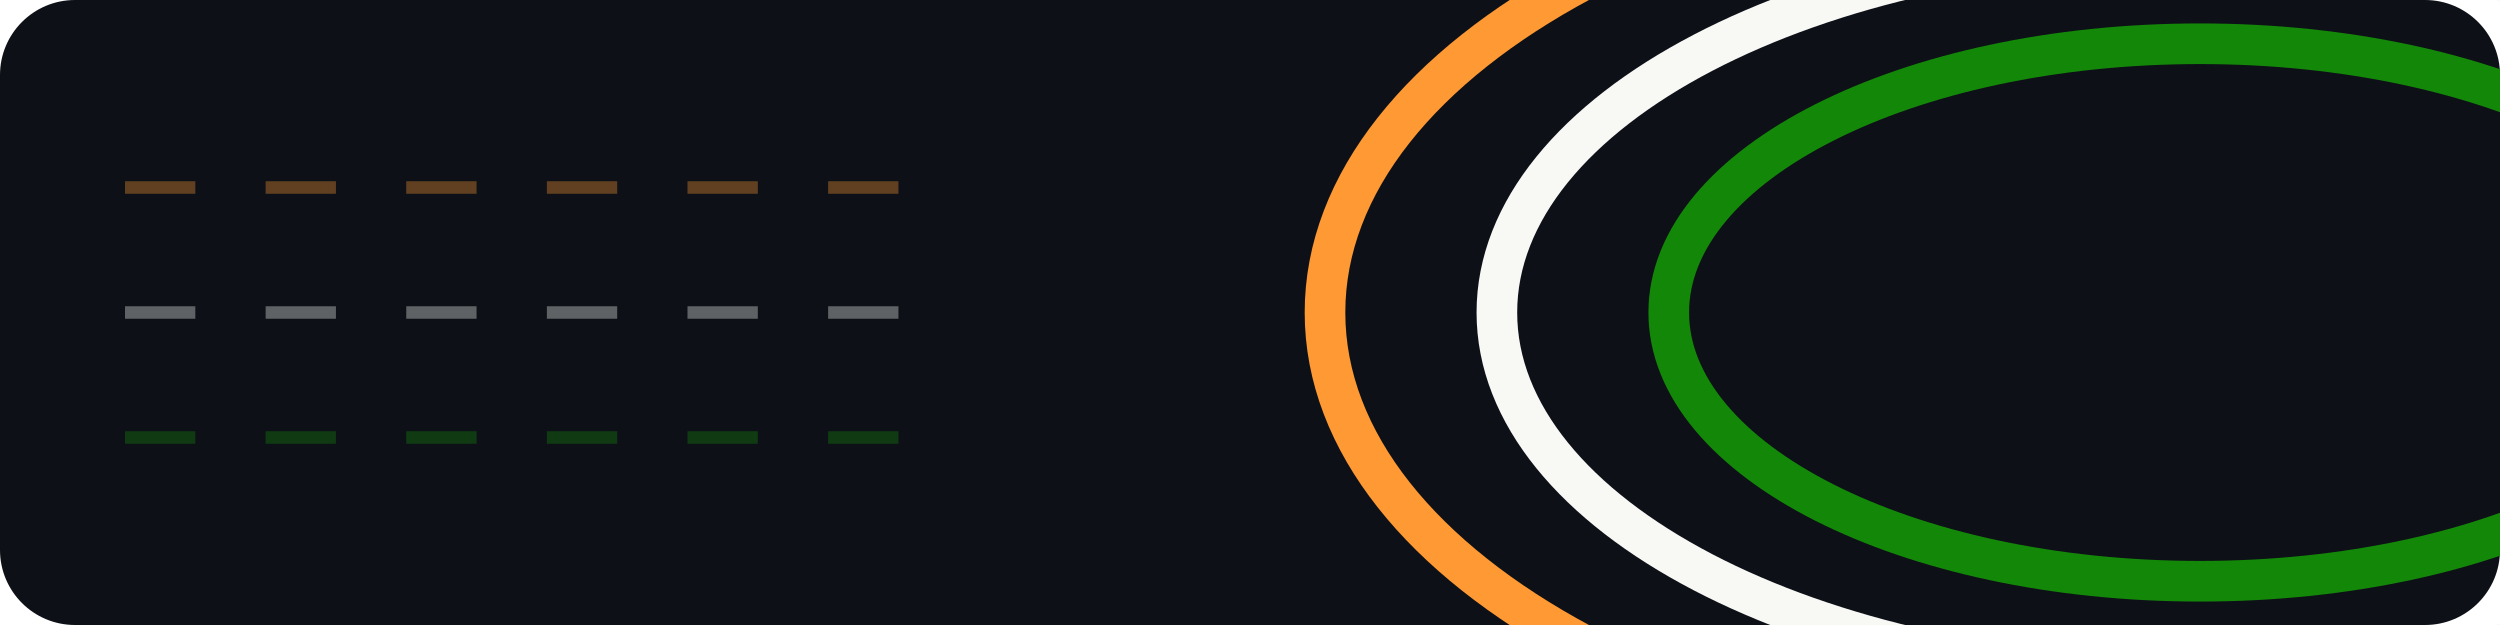
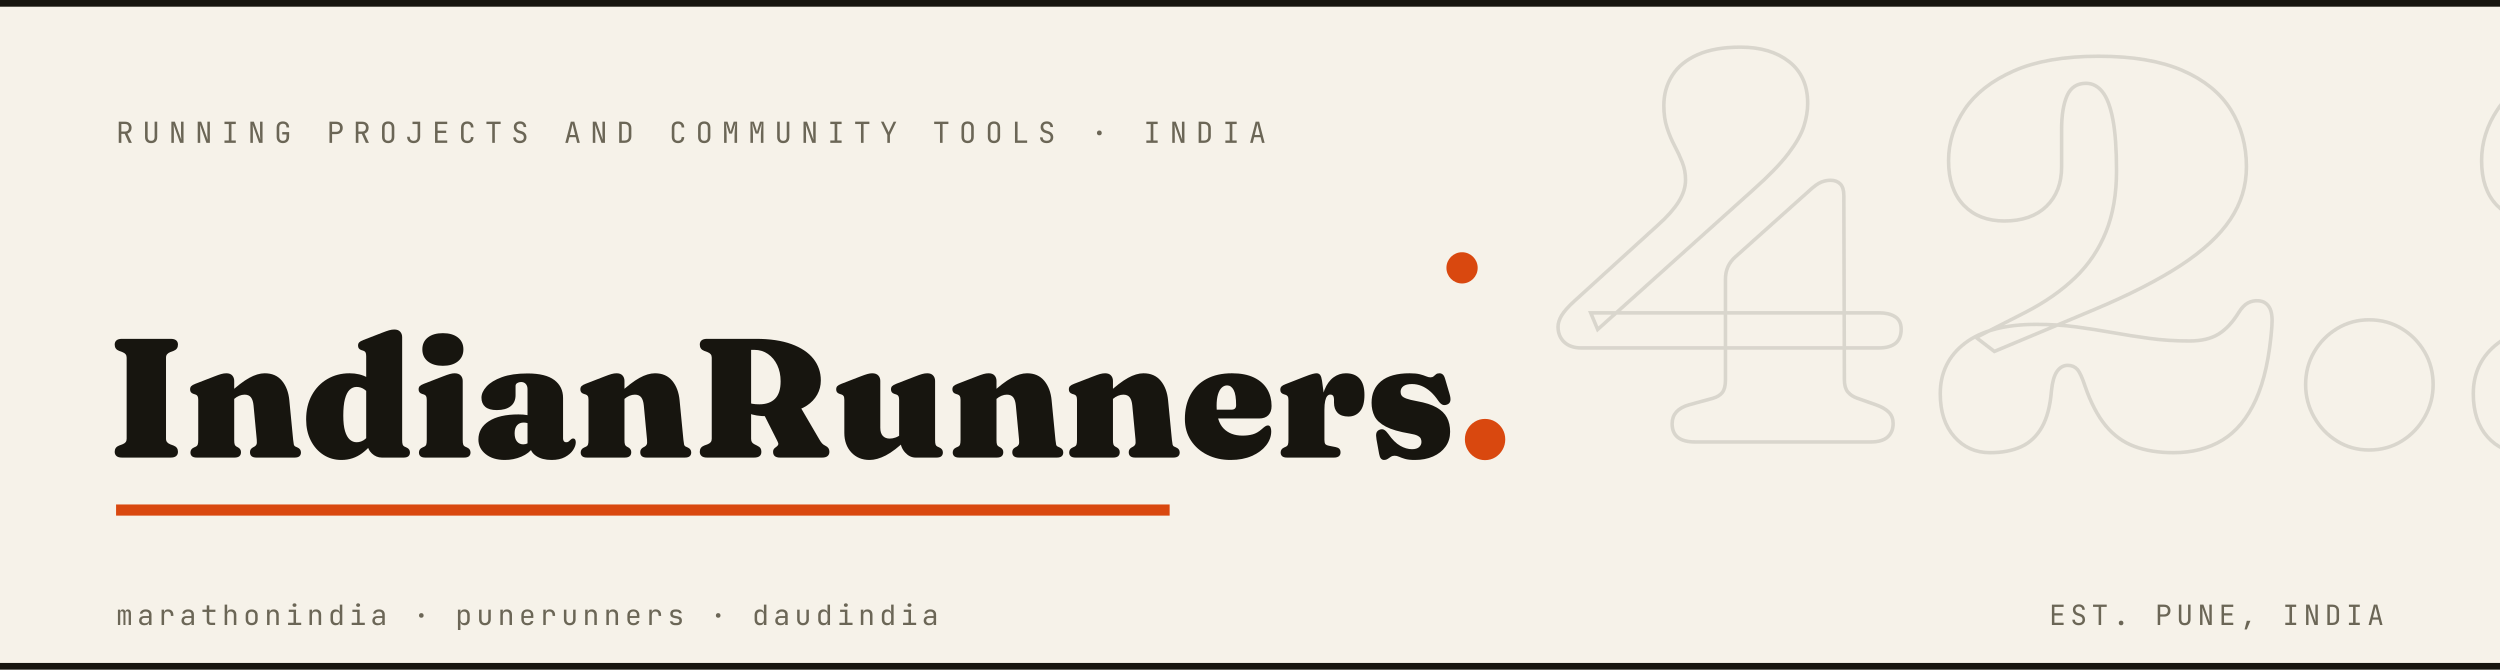
- <svg xmlns="http://www.w3.org/2000/svg" viewBox="0 0 1600 400" width="1600" height="400">
-   <rect width="1600" height="400" rx="48" fill="#0d1117" />
-   <g fill="none" stroke-width="26">
-     <ellipse cx="1408" cy="200" rx="560" ry="300" stroke="#ff9933" />
-     <ellipse cx="1408" cy="200" rx="450" ry="235" stroke="#f8f8f5" />
-     <ellipse cx="1408" cy="200" rx="340" ry="172" stroke="#138808" />
+ <svg xmlns="http://www.w3.org/2000/svg" viewBox="0 0 1120 300" role="img">
+   <rect width="1120" height="300" fill="#F6F2E9" />
+   <line x1="0" y1="1.5" x2="1120" y2="1.5" stroke="#17150F" stroke-width="3" />
+   <line x1="0" y1="298.5" x2="1120" y2="298.5" stroke="#17150F" stroke-width="3" />
+   <g opacity="0.13">
+     <g transform="translate(694.4,198.0) scale(0.12,-0.12)" fill="none" stroke="#17150F" stroke-width="13.3">
+       <path d="M655 606Q655 634 664.5 654.5Q674 675 692 691L968 938Q995 963 1012.5 970Q1030 977 1047 977Q1070 977 1083.5 963.5Q1097 950 1097 920L1099 233Q1099 202 1112 186.5Q1125 171 1148 163L1216 139Q1248 128 1264.5 111.5Q1281 95 1281 69Q1281 37 1260.5 18.5Q1240 0 1196 0H542Q456 0 456 68Q456 121 520 139L608 163Q632 170 643.5 185Q655 200 655 231ZM401 808Q454 855 480 896.5Q506 938 506 978Q506 1013 494 1043.5Q482 1074 465.5 1105Q449 1136 437 1172.5Q425 1209 425 1256Q425 1319 456.5 1368.5Q488 1418 551.5 1446Q615 1474 711 1474Q824 1474 893 1419.5Q962 1365 962 1264Q962 1224 948 1179.5Q934 1135 890 1077Q846 1019 756 939L178 420L152 482H1229Q1266 482 1288.5 467.5Q1311 453 1311 421Q1311 351 1227 351H117Q76 351 53 373Q30 395 30 430Q30 450 43.5 472.5Q57 495 91 526Z" transform="translate(0,0)" />
+       <path d="M262 338 194 390 378 484Q487 540 563 613Q639 686 678.5 784Q718 882 718 1012Q718 1132 704.5 1203.5Q691 1275 665.5 1307Q640 1339 604 1339Q554 1339 533.5 1293Q513 1247 513 1166V1027Q513 935 456.5 880Q400 825 299 825Q204 825 147.5 884Q91 943 91 1050Q91 1152 150.5 1241Q210 1330 334 1385Q458 1440 651 1440Q842 1440 964 1387Q1086 1334 1144.5 1240.5Q1203 1147 1203 1027Q1203 921 1143 831Q1083 741 956.5 658.5Q830 576 632 493ZM60 180Q60 298 152 368.5Q244 439 419 439Q498 439 568 429.5Q638 420 705 408Q772 396 842 386.5Q912 377 990 377Q1057 377 1098.5 402.5Q1140 428 1174 483Q1190 509 1208.5 519Q1227 529 1249 527Q1275 525 1288.5 502.5Q1302 480 1298 431Q1285 261 1238 157.5Q1191 54 1113.5 7Q1036 -40 931 -40Q847 -40 784.5 -16.5Q722 7 677.5 61Q633 115 601 207Q585 256 571.5 271Q558 286 536 286Q512 286 496 263.5Q480 241 475 190Q468 105 439 54.5Q410 4 361.5 -18Q313 -40 246 -40Q165 -40 112.5 19.5Q60 79 60 180Z" transform="translate(1397,0)" />
+       <path d="M327 -30Q261 -30 207 3.5Q153 37 121.5 93Q90 149 90 214Q90 281 121.5 335.5Q153 390 207 423Q261 456 327 456Q395 456 449 423Q503 390 534.5 335.5Q566 281 566 214Q566 149 534.5 93Q503 37 449 3.5Q395 -30 327 -30Z" transform="translate(2731,0)" />
+       <path d="M262 338 194 390 378 484Q487 540 563 613Q639 686 678.5 784Q718 882 718 1012Q718 1132 704.5 1203.5Q691 1275 665.5 1307Q640 1339 604 1339Q554 1339 533.5 1293Q513 1247 513 1166V1027Q513 935 456.5 880Q400 825 299 825Q204 825 147.5 884Q91 943 91 1050Q91 1152 150.5 1241Q210 1330 334 1385Q458 1440 651 1440Q842 1440 964 1387Q1086 1334 1144.5 1240.5Q1203 1147 1203 1027Q1203 921 1143 831Q1083 741 956.5 658.5Q830 576 632 493ZM60 180Q60 298 152 368.5Q244 439 419 439Q498 439 568 429.5Q638 420 705 408Q772 396 842 386.5Q912 377 990 377Q1057 377 1098.5 402.5Q1140 428 1174 483Q1190 509 1208.5 519Q1227 529 1249 527Q1275 525 1288.5 502.5Q1302 480 1298 431Q1285 261 1238 157.5Q1191 54 1113.5 7Q1036 -40 931 -40Q847 -40 784.5 -16.5Q722 7 677.5 61Q633 115 601 207Q585 256 571.5 271Q558 286 536 286Q512 286 496 263.5Q480 241 475 190Q468 105 439 54.5Q410 4 361.5 -18Q313 -40 246 -40Q165 -40 112.5 19.5Q60 79 60 180Z" transform="translate(3387,0)" />
+     </g>
  </g>
-   <line x1="80" y1="120" x2="125" y2="120" stroke="#ff9933" stroke-width="8" opacity="0.35" />
-   <line x1="170" y1="120" x2="215" y2="120" stroke="#ff9933" stroke-width="8" opacity="0.35" />
-   <line x1="260" y1="120" x2="305" y2="120" stroke="#ff9933" stroke-width="8" opacity="0.35" />
-   <line x1="350" y1="120" x2="395" y2="120" stroke="#ff9933" stroke-width="8" opacity="0.35" />
-   <line x1="440" y1="120" x2="485" y2="120" stroke="#ff9933" stroke-width="8" opacity="0.35" />
-   <line x1="530" y1="120" x2="575" y2="120" stroke="#ff9933" stroke-width="8" opacity="0.35" />
-   <line x1="80" y1="200" x2="125" y2="200" stroke="#f8f8f5" stroke-width="8" opacity="0.35" />
-   <line x1="170" y1="200" x2="215" y2="200" stroke="#f8f8f5" stroke-width="8" opacity="0.35" />
-   <line x1="260" y1="200" x2="305" y2="200" stroke="#f8f8f5" stroke-width="8" opacity="0.35" />
-   <line x1="350" y1="200" x2="395" y2="200" stroke="#f8f8f5" stroke-width="8" opacity="0.35" />
-   <line x1="440" y1="200" x2="485" y2="200" stroke="#f8f8f5" stroke-width="8" opacity="0.35" />
-   <line x1="530" y1="200" x2="575" y2="200" stroke="#f8f8f5" stroke-width="8" opacity="0.35" />
-   <line x1="80" y1="280" x2="125" y2="280" stroke="#138808" stroke-width="8" opacity="0.35" />
-   <line x1="170" y1="280" x2="215" y2="280" stroke="#138808" stroke-width="8" opacity="0.35" />
-   <line x1="260" y1="280" x2="305" y2="280" stroke="#138808" stroke-width="8" opacity="0.35" />
-   <line x1="350" y1="280" x2="395" y2="280" stroke="#138808" stroke-width="8" opacity="0.35" />
-   <line x1="440" y1="280" x2="485" y2="280" stroke="#138808" stroke-width="8" opacity="0.35" />
-   <line x1="530" y1="280" x2="575" y2="280" stroke="#138808" stroke-width="8" opacity="0.35" />
+   <circle cx="655" cy="120" r="7" fill="#D9480F" />
+   <g transform="translate(52,64) scale(0.013,-0.013)" fill="#6B6656">
+     <path d="M92 0V730H318Q383 730 432 703.5Q481 677 508 630Q535 583 535 520Q535 446 496.5 393Q458 340 392 320L545 0H439L299 310H182V0ZM182 391H318Q374 391 408 426.5Q442 462 442 520Q442 579 408 614Q374 649 318 649H182Z" transform="translate(0,0)" />
+     <path d="M300 -10Q198 -10 144 46.5Q90 103 90 200V730H180V200Q180 140 209.5 105Q239 70 300 70Q360 70 390 105Q420 140 420 200V730H510V200Q510 102 456.5 46Q403 -10 300 -10Z" transform="translate(908,0)" />
+     <path d="M90 0V730H210L433 105Q431 130 428.5 166.5Q426 203 424.5 243.5Q423 284 423 320V730H510V0H390L168 625Q170 601 172 564.5Q174 528 175.5 487.5Q177 447 177 410V0Z" transform="translate(1815,0)" />
+     <path d="M90 0V730H210L433 105Q431 130 428.5 166.5Q426 203 424.5 243.5Q423 284 423 320V730H510V0H390L168 625Q170 601 172 564.5Q174 528 175.5 487.5Q177 447 177 410V0Z" transform="translate(2723,0)" />
+     <path d="M105 0V82H254V648H105V730H495V648H346V82H495V0Z" transform="translate(3631,0)" />
+     <path d="M90 0V730H210L433 105Q431 130 428.5 166.5Q426 203 424.5 243.5Q423 284 423 320V730H510V0H390L168 625Q170 601 172 564.5Q174 528 175.5 487.5Q177 447 177 410V0Z" transform="translate(4538,0)" />
+     <path d="M304 -10Q238 -10 189.5 15Q141 40 114.5 87.5Q88 135 88 200V530Q88 596 114.5 643Q141 690 189.5 715Q238 740 304 740Q370 740 418 714.5Q466 689 492 642Q518 595 518 530H428Q428 592 395.5 625.5Q363 659 304 659Q245 659 211.5 626Q178 593 178 531V200Q178 138 211.5 104Q245 70 304 70Q363 70 395.5 104Q428 138 428 200V290H280V372H518V200Q518 136 492 88.5Q466 41 418 15.5Q370 -10 304 -10Z" transform="translate(5446,0)" />
+     <path d="M92 0V730H327Q395 730 445 703.5Q495 677 522.5 629Q550 581 550 515Q550 450 522.5 401.5Q495 353 445 326.5Q395 300 327 300H182V0ZM182 381H327Q386 381 421.5 417.5Q457 454 457 515Q457 577 421.5 613Q386 649 327 649H182Z" transform="translate(7262,0)" />
+     <path d="M92 0V730H318Q383 730 432 703.5Q481 677 508 630Q535 583 535 520Q535 446 496.5 393Q458 340 392 320L545 0H439L299 310H182V0ZM182 391H318Q374 391 408 426.5Q442 462 442 520Q442 579 408 614Q374 649 318 649H182Z" transform="translate(8169,0)" />
+     <path d="M300 -10Q234 -10 186.5 15Q139 40 113.5 87.5Q88 135 88 200V530Q88 596 113.5 643Q139 690 186.5 715Q234 740 300 740Q366 740 413.5 715Q461 690 486.5 643Q512 596 512 531V200Q512 135 486.5 87.5Q461 40 413.5 15Q366 -10 300 -10ZM300 71Q359 71 390.5 104.5Q422 138 422 200V530Q422 592 390.5 625.5Q359 659 300 659Q242 659 210 625.5Q178 592 178 530V200Q178 138 210 104.5Q242 71 300 71Z" transform="translate(9077,0)" />
+     <path d="M270 -10Q165 -10 105 49Q45 108 45 210H135Q135 143 170.5 106.5Q206 70 270 70Q334 70 369.5 106.5Q405 143 405 210V648H230V730H495V210Q495 108 434.5 49Q374 -10 270 -10Z" transform="translate(9985,0)" />
+     <path d="M100 0V730H520V648H189V422H485V341H189V82H520V0Z" transform="translate(10892,0)" />
+     <path d="M304 -10Q238 -10 189.5 15Q141 40 114.5 87.5Q88 135 88 200V530Q88 596 114.5 643Q141 690 189.5 715Q238 740 304 740Q370 740 418 714.5Q466 689 492 642Q518 595 518 530H428Q428 592 395.5 625.5Q363 659 304 659Q245 659 211.5 626Q178 593 178 531V200Q178 138 211.5 104.5Q245 71 304 71Q363 71 395.5 104.5Q428 138 428 200H518Q518 136 492 88.5Q466 41 418 15.5Q370 -10 304 -10Z" transform="translate(11800,0)" />
+     <path d="M255 0V649H55V731H545V649H345V0Z" transform="translate(12708,0)" />
+     <path d="M304 -10Q232 -10 180.5 14Q129 38 101 83Q73 128 72 190H162Q162 135 199.5 103Q237 71 304 71Q367 71 402.5 102Q438 133 438 188Q438 232 414.5 265Q391 298 347 311L248 342Q173 365 132.5 419Q92 473 92 546Q92 605 118.5 648.5Q145 692 193 716.5Q241 741 306 741Q402 741 460 687.5Q518 634 519 545H429Q429 599 396.5 629.5Q364 660 305 660Q247 660 214.5 632Q182 604 182 554Q182 509 206 476Q230 443 275 429L375 397Q448 374 488 319Q528 264 528 190Q528 130 500 85Q472 40 421.5 15Q371 -10 304 -10Z" transform="translate(13615,0)" />
+     <path d="M50 0 240 730H361L550 0H459L411 194H190L142 0ZM208 270H392L336 495Q320 559 311 602Q302 645 300 658Q298 645 289 602Q280 559 264 496Z" transform="translate(15431,0)" />
+     <path d="M90 0V730H210L433 105Q431 130 428.5 166.5Q426 203 424.5 243.5Q423 284 423 320V730H510V0H390L168 625Q170 601 172 564.5Q174 528 175.5 487.5Q177 447 177 410V0Z" transform="translate(16338,0)" />
+     <path d="M92 0V730H281Q352 730 403.5 703Q455 676 483.5 627Q512 578 512 511V220Q512 153 483.5 103.5Q455 54 403.5 27Q352 0 281 0ZM182 80H281Q347 80 384.5 117Q422 154 422 220V511Q422 576 384.5 613Q347 650 281 650H182Z" transform="translate(17246,0)" />
+     <path d="M304 -10Q238 -10 189.5 15Q141 40 114.5 87.5Q88 135 88 200V530Q88 596 114.5 643Q141 690 189.5 715Q238 740 304 740Q370 740 418 714.5Q466 689 492 642Q518 595 518 530H428Q428 592 395.5 625.5Q363 659 304 659Q245 659 211.5 626Q178 593 178 531V200Q178 138 211.5 104.5Q245 71 304 71Q363 71 395.5 104.5Q428 138 428 200H518Q518 136 492 88.5Q466 41 418 15.5Q370 -10 304 -10Z" transform="translate(19062,0)" />
+     <path d="M300 -10Q234 -10 186.5 15Q139 40 113.5 87.5Q88 135 88 200V530Q88 596 113.5 643Q139 690 186.5 715Q234 740 300 740Q366 740 413.5 715Q461 690 486.5 643Q512 596 512 531V200Q512 135 486.5 87.5Q461 40 413.5 15Q366 -10 300 -10ZM300 71Q359 71 390.5 104.5Q422 138 422 200V530Q422 592 390.5 625.5Q359 659 300 659Q242 659 210 625.5Q178 592 178 530V200Q178 138 210 104.5Q242 71 300 71Z" transform="translate(19969,0)" />
+     <path d="M76 0V730H194L270 494Q281 462 290 430.5Q299 399 303 382Q308 399 316 430.5Q324 462 334 495L406 730H524V0H436V265Q436 309 439 365Q442 421 447 479.5Q452 538 457.5 591.5Q463 645 467 685L349 320H254L135 685Q140 646 145 594.5Q150 543 154 485.5Q158 428 161 371Q164 314 164 265V0Z" transform="translate(20877,0)" />
+     <path d="M76 0V730H194L270 494Q281 462 290 430.5Q299 399 303 382Q308 399 316 430.5Q324 462 334 495L406 730H524V0H436V265Q436 309 439 365Q442 421 447 479.5Q452 538 457.5 591.5Q463 645 467 685L349 320H254L135 685Q140 646 145 594.5Q150 543 154 485.5Q158 428 161 371Q164 314 164 265V0Z" transform="translate(21785,0)" />
+     <path d="M300 -10Q198 -10 144 46.5Q90 103 90 200V730H180V200Q180 140 209.5 105Q239 70 300 70Q360 70 390 105Q420 140 420 200V730H510V200Q510 102 456.5 46Q403 -10 300 -10Z" transform="translate(22692,0)" />
+     <path d="M90 0V730H210L433 105Q431 130 428.5 166.5Q426 203 424.5 243.5Q423 284 423 320V730H510V0H390L168 625Q170 601 172 564.5Q174 528 175.5 487.5Q177 447 177 410V0Z" transform="translate(23600,0)" />
+     <path d="M105 0V82H254V648H105V730H495V648H346V82H495V0Z" transform="translate(24508,0)" />
+     <path d="M255 0V649H55V731H545V649H345V0Z" transform="translate(25415,0)" />
+     <path d="M255 0V273L35 730H128L273 430Q285 405 292 387.5Q299 370 301 362Q303 370 310.5 387.5Q318 405 330 430L472 730H565L345 273V0Z" transform="translate(26323,0)" />
+     <path d="M255 0V649H55V731H545V649H345V0Z" transform="translate(28138,0)" />
+     <path d="M300 -10Q234 -10 186.5 15Q139 40 113.5 87.5Q88 135 88 200V530Q88 596 113.5 643Q139 690 186.5 715Q234 740 300 740Q366 740 413.5 715Q461 690 486.5 643Q512 596 512 531V200Q512 135 486.5 87.5Q461 40 413.5 15Q366 -10 300 -10ZM300 71Q359 71 390.5 104.5Q422 138 422 200V530Q422 592 390.5 625.5Q359 659 300 659Q242 659 210 625.5Q178 592 178 530V200Q178 138 210 104.5Q242 71 300 71Z" transform="translate(29046,0)" />
+     <path d="M300 -10Q234 -10 186.5 15Q139 40 113.5 87.5Q88 135 88 200V530Q88 596 113.5 643Q139 690 186.5 715Q234 740 300 740Q366 740 413.5 715Q461 690 486.5 643Q512 596 512 531V200Q512 135 486.5 87.5Q461 40 413.5 15Q366 -10 300 -10ZM300 71Q359 71 390.5 104.5Q422 138 422 200V530Q422 592 390.5 625.5Q359 659 300 659Q242 659 210 625.5Q178 592 178 530V200Q178 138 210 104.5Q242 71 300 71Z" transform="translate(29954,0)" />
+     <path d="M115 0V730H205V82H535V0Z" transform="translate(30862,0)" />
+     <path d="M304 -10Q232 -10 180.5 14Q129 38 101 83Q73 128 72 190H162Q162 135 199.5 103Q237 71 304 71Q367 71 402.5 102Q438 133 438 188Q438 232 414.5 265Q391 298 347 311L248 342Q173 365 132.5 419Q92 473 92 546Q92 605 118.5 648.5Q145 692 193 716.5Q241 741 306 741Q402 741 460 687.5Q518 634 519 545H429Q429 599 396.5 629.5Q364 660 305 660Q247 660 214.5 632Q182 604 182 554Q182 509 206 476Q230 443 275 429L375 397Q448 374 488 319Q528 264 528 190Q528 130 500 85Q472 40 421.5 15Q371 -10 304 -10Z" transform="translate(31769,0)" />
+     <path d="M300 260Q262 260 239.5 282Q217 304 217 341Q217 380 239.5 403Q262 426 300 426Q338 426 360.5 403Q383 380 383 341Q383 304 360.5 282Q338 260 300 260Z" transform="translate(33585,0)" />
+     <path d="M105 0V82H254V648H105V730H495V648H346V82H495V0Z" transform="translate(35400,0)" />
+     <path d="M90 0V730H210L433 105Q431 130 428.5 166.5Q426 203 424.5 243.5Q423 284 423 320V730H510V0H390L168 625Q170 601 172 564.5Q174 528 175.5 487.5Q177 447 177 410V0Z" transform="translate(36308,0)" />
+     <path d="M92 0V730H281Q352 730 403.5 703Q455 676 483.5 627Q512 578 512 511V220Q512 153 483.5 103.5Q455 54 403.5 27Q352 0 281 0ZM182 80H281Q347 80 384.5 117Q422 154 422 220V511Q422 576 384.5 613Q347 650 281 650H182Z" transform="translate(37215,0)" />
+     <path d="M105 0V82H254V648H105V730H495V648H346V82H495V0Z" transform="translate(38123,0)" />
+     <path d="M50 0 240 730H361L550 0H459L411 194H190L142 0ZM208 270H392L336 495Q320 559 311 602Q302 645 300 658Q298 645 289 602Q280 559 264 496Z" transform="translate(39031,0)" />
+   </g>
+   <g transform="translate(48,205) scale(0.038,-0.038)" fill="#17150F">
+     <path d="M694 222Q694 197 707 181.5Q720 166 745 156L783 142Q835 122 835 68Q835 37 814 18.5Q793 0 749 0H175Q131 0 110 18.5Q89 37 89 68Q89 122 141 142L179 156Q205 166 217.5 181.5Q230 197 230 222V1178Q230 1203 217.5 1218.5Q205 1234 179 1244L141 1258Q89 1278 89 1332Q89 1364 110 1382Q131 1400 175 1400H749Q793 1400 814 1382Q835 1364 835 1332Q835 1278 783 1258L745 1244Q720 1234 707 1218.5Q694 1203 694 1178Z" transform="translate(0,0)" />
+     <path d="M574 904V210Q574 170 580 154Q586 138 601 130L621 119Q654 100 654 64Q654 0 577 0H134Q94 0 76 16Q58 32 58 60Q58 80 68 95Q78 110 101 120L123 130Q138 137 144 153.5Q150 170 150 210V680Q150 712 141.5 725.5Q133 739 116 744L94 751Q73 758 63.5 771Q54 784 54 804Q54 828 67 842Q80 856 116 870L338 956Q389 976 420.5 985Q452 994 482 994Q527 994 550.5 968.5Q574 943 574 904ZM538 660 478 724 508 752Q649 883 749 938.5Q849 994 934 994Q1064 994 1137.5 905Q1211 816 1224 674L1269 210Q1273 170 1277 153.5Q1281 137 1296 130L1318 120Q1341 110 1351 95Q1361 80 1361 60Q1361 32 1343 16Q1325 0 1285 0H837Q760 0 760 64Q760 100 793 119L813 130Q828 138 836 154Q844 170 840 210L802 614Q796 678 771.5 710Q747 742 696 742Q665 742 632.5 728.5Q600 715 573 691Z" transform="translate(924,0)" />
+     <path d="M772 177 757 178V1196Q757 1228 748.5 1241.5Q740 1255 723 1260L701 1267Q680 1274 670.5 1287Q661 1300 661 1320Q661 1344 674 1358Q687 1372 723 1386L945 1472Q996 1492 1027.5 1501Q1059 1510 1089 1510Q1134 1510 1157.5 1484.5Q1181 1459 1181 1420V210Q1181 170 1187 153.5Q1193 137 1208 130L1230 120Q1253 110 1263 95Q1273 80 1273 60Q1273 32 1255 16Q1237 0 1197 0H942Q875 0 823.5 49Q772 98 772 165ZM49 450Q49 613 116 735.5Q183 858 299 926Q415 994 561 994Q683 994 773 942.5Q863 891 929 786L820 712Q774 778 733 805.5Q692 833 644 833Q597 833 561.5 799Q526 765 506.5 690.5Q487 616 487 493Q487 381 507.5 312.5Q528 244 563.5 212.5Q599 181 644 181Q700 181 745.5 218.5Q791 256 832 340L903 272Q818 133 710.5 52.5Q603 -28 465 -28Q346 -28 252 33Q158 94 103.5 201.5Q49 309 49 450Z" transform="translate(2297,0)" />
+     <path d="M574 904V210Q574 170 580 153.5Q586 137 601 130L623 120Q646 110 656 95Q666 80 666 60Q666 32 648 16Q630 0 590 0H134Q94 0 76 16Q58 32 58 60Q58 80 68 95Q78 110 101 120L123 130Q138 137 144 153.5Q150 170 150 210V680Q150 712 141.5 725.5Q133 739 116 744L94 751Q73 758 63.5 771Q54 784 54 804Q54 828 67 842Q80 856 116 870L338 956Q392 977 423 985.5Q454 994 478 994Q526 994 550 968.5Q574 943 574 904ZM340 1082Q228 1082 163 1134Q98 1186 98 1276Q98 1365 163 1416Q228 1467 340 1467Q452 1467 517 1416Q582 1365 582 1276Q582 1186 517 1134Q452 1082 340 1082Z" transform="translate(3618,0)" />
+     <path d="M666 137V160L634 161V807Q634 845 613.5 868Q593 891 558 891Q532 891 512.5 878.5Q493 866 493 845V736Q493 652 435.5 606Q378 560 271 560Q180 560 135.5 598.5Q91 637 91 706Q91 772 151 838Q211 904 331.5 948Q452 992 635 992Q847 992 950 914.5Q1053 837 1053 703V225Q1053 206 1062.5 193.5Q1072 181 1092 181Q1109 181 1119.5 190Q1130 199 1139 208Q1146 215 1153.5 220Q1161 225 1171 225Q1188 225 1195.5 212.5Q1203 200 1203 181Q1203 137 1171 88.5Q1139 40 1075.5 6Q1012 -28 918 -28Q807 -28 736.5 19Q666 66 666 137ZM55 213Q55 350 179 429.5Q303 509 527 509Q586 509 630 501Q674 493 702 478L668 391Q647 403 628.5 408Q610 413 588 413Q539 413 510.5 380.5Q482 348 482 287Q482 223 510 189.5Q538 156 584 156Q613 156 638.5 169.5Q664 183 677 201L701 121Q653 50 561.5 11Q470 -28 366 -28Q226 -28 140.5 41Q55 110 55 213Z" transform="translate(4322,0)" />
+     <path d="M574 904V210Q574 170 580 154Q586 138 601 130L621 119Q654 100 654 64Q654 0 577 0H134Q94 0 76 16Q58 32 58 60Q58 80 68 95Q78 110 101 120L123 130Q138 137 144 153.5Q150 170 150 210V680Q150 712 141.5 725.5Q133 739 116 744L94 751Q73 758 63.5 771Q54 784 54 804Q54 828 67 842Q80 856 116 870L338 956Q389 976 420.5 985Q452 994 482 994Q527 994 550.5 968.5Q574 943 574 904ZM538 660 478 724 508 752Q649 883 749 938.5Q849 994 934 994Q1064 994 1137.5 905Q1211 816 1224 674L1269 210Q1273 170 1277 153.5Q1281 137 1296 130L1318 120Q1341 110 1351 95Q1361 80 1361 60Q1361 32 1343 16Q1325 0 1285 0H837Q760 0 760 64Q760 100 793 119L813 130Q828 138 836 154Q844 170 840 210L802 614Q796 678 771.5 710Q747 742 696 742Q665 742 632.5 728.5Q600 715 573 691Z" transform="translate(5525,0)" />
+     <path d="M1516 909Q1516 818 1473 741.5Q1430 665 1350.5 612.5Q1271 560 1159 540Q1105 530 1061.5 518Q1018 506 974 497Q930 488 873 488Q812 488 760.5 496.5Q709 505 667 521Q625 537 590 557L591 684Q618 665 647 652.5Q676 640 711 634Q746 628 791 628Q910 628 976 693.5Q1042 759 1042 899Q1042 1007 1002 1090.5Q962 1174 892 1222Q822 1270 733 1270H694V222Q694 197 703.5 182Q713 167 735 156L763 142Q794 127 804.5 110.5Q815 94 815 68Q815 0 729 0H175Q131 0 110 18.5Q89 37 89 68Q89 122 141 142L179 156Q205 166 217.5 181.5Q230 197 230 222V1178Q230 1203 217.5 1218.5Q205 1234 179 1244L141 1258Q89 1278 89 1332Q89 1364 110 1382Q131 1400 175 1400H752Q999 1400 1169.5 1338Q1340 1276 1428 1165.5Q1516 1055 1516 909ZM828 543 1277 593 1499 213Q1517 182 1531.5 166.5Q1546 151 1569 140Q1594 128 1605.5 111Q1617 94 1617 68Q1617 37 1596 18.5Q1575 0 1531 0H1035Q953 0 953 68Q953 84 959.5 96.5Q966 109 982 120L994 129Q1012 143 1014.5 156Q1017 169 1004 194Z" transform="translate(6898,0)" />
+     <path d="M791 205V218H776V680Q776 712 767.5 725.5Q759 739 742 744L720 751Q699 758 689.5 771Q680 784 680 804Q680 828 693 842Q706 856 742 870L964 956Q1015 976 1046.5 985Q1078 994 1108 994Q1153 994 1176.5 968.5Q1200 943 1200 904V210Q1200 170 1206 153.5Q1212 137 1227 130L1249 120Q1272 110 1282 95Q1292 80 1292 60Q1292 32 1274 16Q1256 0 1216 0H971Q900 0 845.5 61Q791 122 791 205ZM130 292V680Q130 712 121.5 725.5Q113 739 96 744L74 751Q53 758 43.5 771Q34 784 34 804Q34 828 47 842Q60 856 96 870L318 956Q372 977 403 985.5Q434 994 458 994Q506 994 530 968.5Q554 943 554 904V352Q554 288 583.5 256Q613 224 666 224Q699 224 735 237Q771 250 799 275L834 306L894 242L864 214Q723 79 619 25.5Q515 -28 428 -28Q295 -28 212.5 61Q130 150 130 292Z" transform="translate(8561,0)" />
+     <path d="M574 904V210Q574 170 580 154Q586 138 601 130L621 119Q654 100 654 64Q654 0 577 0H134Q94 0 76 16Q58 32 58 60Q58 80 68 95Q78 110 101 120L123 130Q138 137 144 153.5Q150 170 150 210V680Q150 712 141.5 725.5Q133 739 116 744L94 751Q73 758 63.5 771Q54 784 54 804Q54 828 67 842Q80 856 116 870L338 956Q389 976 420.5 985Q452 994 482 994Q527 994 550.5 968.5Q574 943 574 904ZM538 660 478 724 508 752Q649 883 749 938.5Q849 994 934 994Q1064 994 1137.5 905Q1211 816 1224 674L1269 210Q1273 170 1277 153.5Q1281 137 1296 130L1318 120Q1341 110 1351 95Q1361 80 1361 60Q1361 32 1343 16Q1325 0 1285 0H837Q760 0 760 64Q760 100 793 119L813 130Q828 138 836 154Q844 170 840 210L802 614Q796 678 771.5 710Q747 742 696 742Q665 742 632.5 728.5Q600 715 573 691Z" transform="translate(9911,0)" />
+     <path d="M574 904V210Q574 170 580 154Q586 138 601 130L621 119Q654 100 654 64Q654 0 577 0H134Q94 0 76 16Q58 32 58 60Q58 80 68 95Q78 110 101 120L123 130Q138 137 144 153.5Q150 170 150 210V680Q150 712 141.5 725.5Q133 739 116 744L94 751Q73 758 63.5 771Q54 784 54 804Q54 828 67 842Q80 856 116 870L338 956Q389 976 420.5 985Q452 994 482 994Q527 994 550.5 968.5Q574 943 574 904ZM538 660 478 724 508 752Q649 883 749 938.5Q849 994 934 994Q1064 994 1137.5 905Q1211 816 1224 674L1269 210Q1273 170 1277 153.5Q1281 137 1296 130L1318 120Q1341 110 1351 95Q1361 80 1361 60Q1361 32 1343 16Q1325 0 1285 0H837Q760 0 760 64Q760 100 793 119L813 130Q828 138 836 154Q844 170 840 210L802 614Q796 678 771.5 710Q747 742 696 742Q665 742 632.5 728.5Q600 715 573 691Z" transform="translate(11284,0)" />
+     <path d="M1071 608Q1071 538 1033 499.5Q995 461 924 461H331V565H598Q653 565 653 617Q653 743 624 797Q595 851 547 851Q512 851 484 825Q456 799 439.5 745.5Q423 692 423 610Q423 428 505 343.5Q587 259 729 259Q795 259 849 274Q903 289 955 335Q984 361 999 370Q1014 379 1028 379Q1048 379 1057.5 359Q1067 339 1067 310Q1067 221 1006.5 143.5Q946 66 838.5 19Q731 -28 588 -28Q435 -28 313 32.5Q191 93 120 201.5Q49 310 49 455Q49 618 114 739Q179 860 303.5 927Q428 994 604 994Q759 994 863 944Q967 894 1019 807Q1071 720 1071 608Z" transform="translate(12657,0)" />
+     <path d="M535 546Q535 699 575 798.5Q615 898 681.5 946Q748 994 827 994Q933 994 989.5 930.5Q1046 867 1046 739Q1046 608 993.5 546Q941 484 857 484Q772 484 729.5 527.5Q687 571 687 648V690Q686 716 675.5 729.5Q665 743 643 743Q623 743 607.5 725.5Q592 708 583 668.5Q574 629 574 562ZM546 904 574 695V210Q574 175 584 160.5Q594 146 630 139L706 124Q736 118 750 103Q764 88 764 61Q764 32 744.5 16Q725 0 687 0H134Q94 0 76 16Q58 32 58 60Q58 80 68 95Q78 110 101 120L123 130Q138 137 144 153.5Q150 170 150 210V676Q150 708 141.5 721.5Q133 735 116 740L94 747Q73 754 63.5 767Q54 780 54 800Q54 824 67.5 838.5Q81 853 116 866L331 950Q402 978 433 986Q464 994 481 994Q509 994 524 973.5Q539 953 546 904Z" transform="translate(13777,0)" />
+     <path d="M536 99Q593 99 620.5 124Q648 149 648 184Q648 205 640 223.5Q632 242 603 257.5Q574 273 511 283Q325 314 227.5 365.5Q130 417 95 487.5Q60 558 60 646Q60 809 173.5 901.5Q287 994 509 994Q585 994 630.5 982Q676 970 703.5 958Q731 946 753 946Q778 946 791.5 958Q805 970 819.5 982Q834 994 861 994Q882 994 899 980Q916 966 927 928L979 751Q995 699 988.5 668Q982 637 950 625Q918 613 894.5 624Q871 635 848 668Q803 735 753 779Q703 823 649 845Q595 867 536 867Q469 867 435.5 842Q402 817 402 775Q402 749 415.5 730Q429 711 471 695.5Q513 680 596 665Q742 639 827 590.5Q912 542 949 471Q986 400 986 304Q986 204 932 129Q878 54 784.5 13Q691 -28 571 -28Q497 -28 454.5 -15.5Q412 -3 385 9.5Q358 22 332 22Q306 22 287 9.5Q268 -3 250 -15.5Q232 -28 208 -28Q186 -28 171 -12Q156 4 149 43L118 214Q109 265 117 290.5Q125 316 153 328Q184 341 208 327.5Q232 314 257 279Q326 180 397 139.5Q468 99 536 99Z" transform="translate(14847,0)" />
+   </g>
+   <g transform="translate(652.846,205) scale(0.038,-0.038)" fill="#D9480F">
+     <path d="M327 -30Q261 -30 207 3.5Q153 37 121.5 93Q90 149 90 214Q90 281 121.5 335.5Q153 390 207 423Q261 456 327 456Q395 456 449 423Q503 390 534.5 335.5Q566 281 566 214Q566 149 534.5 93Q503 37 449 3.5Q395 -30 327 -30Z" transform="translate(0,0)" />
+   </g>
+   <rect x="52" y="226" width="472" height="5" fill="#D9480F" />
+   <g transform="translate(52,280) scale(0.0125,-0.0125)" fill="#6B6656">
+     <path d="M66 0V550H145V484H163L149 460Q149 506 173.5 533Q198 560 240 560Q286 560 311 526Q336 492 336 430L309 484H351L332 460Q332 506 357.5 533Q383 560 425 560Q477 560 505.5 521Q534 482 534 418V0H451V419Q451 453 436.5 472Q422 491 394 491Q367 491 351.5 472.5Q336 454 336 420V0H264V419Q264 454 248.5 472.5Q233 491 205 491Q177 491 163 472.5Q149 454 149 420V0Z" transform="translate(0,0)" />
+     <path d="M252 -10Q165 -10 115 34.5Q65 79 65 155Q65 232 115 276Q165 320 250 320H420V375Q420 426 389.5 453.5Q359 481 303 481Q254 481 221 460.5Q188 440 183 405H93Q102 476 160 518Q218 560 305 560Q400 560 455 511Q510 462 510 378V0H422V105H407L422 120Q422 60 375.5 25Q329 -10 252 -10ZM274 61Q338 61 379 93Q420 125 420 175V253H252Q207 253 181 228Q155 203 155 160Q155 114 186.5 87.5Q218 61 274 61Z" transform="translate(760,0)" />
+     <path d="M111 0V550H199V445H220L191 380Q191 469 229.5 514.5Q268 560 344 560Q431 560 482.5 505.5Q534 451 534 358V325H444V350Q444 415 412.5 449.5Q381 484 323 484Q266 484 233.5 449Q201 414 201 350V0Z" transform="translate(1520,0)" />
+     <path d="M252 -10Q165 -10 115 34.5Q65 79 65 155Q65 232 115 276Q165 320 250 320H420V375Q420 426 389.5 453.5Q359 481 303 481Q254 481 221 460.5Q188 440 183 405H93Q102 476 160 518Q218 560 305 560Q400 560 455 511Q510 462 510 378V0H422V105H407L422 120Q422 60 375.5 25Q329 -10 252 -10ZM274 61Q338 61 379 93Q420 125 420 175V253H252Q207 253 181 228Q155 203 155 160Q155 114 186.5 87.5Q218 61 274 61Z" transform="translate(2280,0)" />
+     <path d="M360 0Q289 0 249.5 38Q210 76 210 145V468H55V550H210V705H300V550H520V468H300V145Q300 82 360 82H510V0Z" transform="translate(3040,0)" />
+     <path d="M92 0V730H182V550V445H201L182 424Q182 489 221 524.5Q260 560 329 560Q412 560 461 509Q510 458 510 370V0H420V360Q420 419 388.5 451.5Q357 484 303 484Q247 484 214.5 449Q182 414 182 350V0Z" transform="translate(3800,0)" />
+     <path d="M300 -8Q234 -8 186 17Q138 42 111.5 89.5Q85 137 85 202V348Q85 414 111.5 461Q138 508 186 533Q234 558 300 558Q366 558 414 533Q462 508 488.5 461Q515 414 515 349V202Q515 137 488.5 89.5Q462 42 414 17Q366 -8 300 -8ZM300 72Q359 72 392 105Q425 138 425 202V348Q425 412 392 445Q359 478 300 478Q242 478 208.5 445Q175 412 175 348V202Q175 138 208.5 105Q242 72 300 72Z" transform="translate(4560,0)" />
+     <path d="M92 0V550H182V445H201L182 424Q182 489 221 524.5Q260 560 329 560Q412 560 461 509Q510 458 510 370V0H420V360Q420 419 388.5 450.5Q357 482 303 482Q247 482 214.5 448Q182 414 182 350V0Z" transform="translate(5320,0)" />
+     <path d="M85 0V82H280V468H110V550H370V82H555V0ZM315 649Q282 649 263 666Q244 683 244 712Q244 742 263 759.5Q282 777 315 777Q348 777 367 759.5Q386 742 386 712Q386 683 367 666Q348 649 315 649Z" transform="translate(6080,0)" />
+     <path d="M92 0V550H182V445H201L182 424Q182 489 221 524.5Q260 560 329 560Q412 560 461 509Q510 458 510 370V0H420V360Q420 419 388.5 450.5Q357 482 303 482Q247 482 214.5 448Q182 414 182 350V0Z" transform="translate(6840,0)" />
+     <path d="M268 -10Q186 -10 135.5 45Q85 100 85 194V355Q85 450 135 505Q185 560 268 560Q336 560 377 523Q418 486 418 424L400 445H420L418 570V730H508V0H418V105H400L418 126Q418 63 377 26.5Q336 -10 268 -10ZM298 68Q354 68 386 103Q418 138 418 200V350Q418 412 386 447Q354 482 298 482Q241 482 208 448Q175 414 175 350V200Q175 136 208 102Q241 68 298 68Z" transform="translate(7600,0)" />
+     <path d="M85 0V82H280V468H110V550H370V82H555V0ZM315 649Q282 649 263 666Q244 683 244 712Q244 742 263 759.5Q282 777 315 777Q348 777 367 759.5Q386 742 386 712Q386 683 367 666Q348 649 315 649Z" transform="translate(8360,0)" />
+     <path d="M252 -10Q165 -10 115 34.5Q65 79 65 155Q65 232 115 276Q165 320 250 320H420V375Q420 426 389.5 453.5Q359 481 303 481Q254 481 221 460.5Q188 440 183 405H93Q102 476 160 518Q218 560 305 560Q400 560 455 511Q510 462 510 378V0H422V105H407L422 120Q422 60 375.5 25Q329 -10 252 -10ZM274 61Q338 61 379 93Q420 125 420 175V253H252Q207 253 181 228Q155 203 155 160Q155 114 186.5 87.5Q218 61 274 61Z" transform="translate(9120,0)" />
+     <path d="M300 260Q262 260 239.5 282Q217 304 217 341Q217 380 239.5 403Q262 426 300 426Q338 426 360.5 403Q383 380 383 341Q383 304 360.5 282Q338 260 300 260Z" transform="translate(10640,0)" />
+     <path d="M92 -180V550H182V445H200L182 424Q182 487 223.5 523.5Q265 560 333 560Q416 560 465.5 505.5Q515 451 515 356V195Q515 132 492.5 86Q470 40 429.5 15Q389 -10 333 -10Q266 -10 224 27Q182 64 182 126L200 105H180L182 -20V-180ZM303 68Q360 68 392.5 102Q425 136 425 200V350Q425 414 392.5 448Q360 482 303 482Q248 482 215 447Q182 412 182 350V200Q182 138 215 103Q248 68 303 68Z" transform="translate(12160,0)" />
+     <path d="M299 -10Q204 -10 147 46.5Q90 103 90 200V550H180V200Q180 138 212 103.5Q244 69 299 69Q355 69 387.5 103.5Q420 138 420 200V550H510V200Q510 103 452 46.5Q394 -10 299 -10Z" transform="translate(12920,0)" />
+     <path d="M92 0V550H182V445H201L182 424Q182 489 221 524.5Q260 560 329 560Q412 560 461 509Q510 458 510 370V0H420V360Q420 419 388.5 450.5Q357 482 303 482Q247 482 214.5 448Q182 414 182 350V0Z" transform="translate(13680,0)" />
+     <path d="M300 -10Q235 -10 186.5 16Q138 42 111.5 89.5Q85 137 85 200V350Q85 414 111.5 461Q138 508 186.5 534Q235 560 300 560Q365 560 413.5 534Q462 508 488.5 461Q515 414 515 350V253H173V200Q173 135 206 100.5Q239 66 300 66Q352 66 384 84.5Q416 103 423 140H513Q504 71 445.5 30.5Q387 -10 300 -10ZM427 313V350Q427 415 394.5 450Q362 485 300 485Q239 485 206 450Q173 415 173 350V321H434Z" transform="translate(14440,0)" />
+     <path d="M111 0V550H199V445H220L191 380Q191 469 229.5 514.5Q268 560 344 560Q431 560 482.5 505.5Q534 451 534 358V325H444V350Q444 415 412.5 449.5Q381 484 323 484Q266 484 233.5 449Q201 414 201 350V0Z" transform="translate(15200,0)" />
+     <path d="M299 -10Q204 -10 147 46.5Q90 103 90 200V550H180V200Q180 138 212 103.5Q244 69 299 69Q355 69 387.5 103.5Q420 138 420 200V550H510V200Q510 103 452 46.5Q394 -10 299 -10Z" transform="translate(15960,0)" />
+     <path d="M92 0V550H182V445H201L182 424Q182 489 221 524.5Q260 560 329 560Q412 560 461 509Q510 458 510 370V0H420V360Q420 419 388.5 450.5Q357 482 303 482Q247 482 214.5 448Q182 414 182 350V0Z" transform="translate(16720,0)" />
+     <path d="M92 0V550H182V445H201L182 424Q182 489 221 524.5Q260 560 329 560Q412 560 461 509Q510 458 510 370V0H420V360Q420 419 388.5 450.5Q357 482 303 482Q247 482 214.5 448Q182 414 182 350V0Z" transform="translate(17480,0)" />
+     <path d="M300 -10Q235 -10 186.5 16Q138 42 111.5 89.5Q85 137 85 200V350Q85 414 111.5 461Q138 508 186.5 534Q235 560 300 560Q365 560 413.5 534Q462 508 488.5 461Q515 414 515 350V253H173V200Q173 135 206 100.5Q239 66 300 66Q352 66 384 84.5Q416 103 423 140H513Q504 71 445.5 30.5Q387 -10 300 -10ZM427 313V350Q427 415 394.5 450Q362 485 300 485Q239 485 206 450Q173 415 173 350V321H434Z" transform="translate(18240,0)" />
+     <path d="M111 0V550H199V445H220L191 380Q191 469 229.5 514.5Q268 560 344 560Q431 560 482.5 505.5Q534 451 534 358V325H444V350Q444 415 412.5 449.5Q381 484 323 484Q266 484 233.5 449Q201 414 201 350V0Z" transform="translate(19000,0)" />
+     <path d="M283 -8Q227 -8 185.5 9.5Q144 27 119.5 59Q95 91 90 135H180Q186 106 212.5 89Q239 72 283 72H325Q378 72 404 93.5Q430 115 430 151Q430 186 406.5 206.5Q383 227 337 234L263 246Q182 260 142.5 296.5Q103 333 103 403Q103 477 150 517.5Q197 558 291 558H329Q408 558 456 521Q504 484 514 421H424Q418 447 394 462.5Q370 478 329 478H291Q240 478 216.5 459Q193 440 193 402Q193 368 213 352Q233 336 276 329L350 317Q439 303 479.5 265Q520 227 520 155Q520 79 471.5 35.5Q423 -8 325 -8Z" transform="translate(19760,0)" />
+     <path d="M300 260Q262 260 239.5 282Q217 304 217 341Q217 380 239.5 403Q262 426 300 426Q338 426 360.5 403Q383 380 383 341Q383 304 360.5 282Q338 260 300 260Z" transform="translate(21280,0)" />
+     <path d="M268 -10Q186 -10 135.5 45Q85 100 85 194V355Q85 450 135 505Q185 560 268 560Q336 560 377 523Q418 486 418 424L400 445H420L418 570V730H508V0H418V105H400L418 126Q418 63 377 26.5Q336 -10 268 -10ZM298 68Q354 68 386 103Q418 138 418 200V350Q418 412 386 447Q354 482 298 482Q241 482 208 448Q175 414 175 350V200Q175 136 208 102Q241 68 298 68Z" transform="translate(22800,0)" />
+     <path d="M252 -10Q165 -10 115 34.5Q65 79 65 155Q65 232 115 276Q165 320 250 320H420V375Q420 426 389.5 453.5Q359 481 303 481Q254 481 221 460.5Q188 440 183 405H93Q102 476 160 518Q218 560 305 560Q400 560 455 511Q510 462 510 378V0H422V105H407L422 120Q422 60 375.5 25Q329 -10 252 -10ZM274 61Q338 61 379 93Q420 125 420 175V253H252Q207 253 181 228Q155 203 155 160Q155 114 186.5 87.5Q218 61 274 61Z" transform="translate(23560,0)" />
+     <path d="M299 -10Q204 -10 147 46.5Q90 103 90 200V550H180V200Q180 138 212 103.5Q244 69 299 69Q355 69 387.5 103.5Q420 138 420 200V550H510V200Q510 103 452 46.5Q394 -10 299 -10Z" transform="translate(24320,0)" />
+     <path d="M268 -10Q186 -10 135.5 45Q85 100 85 194V355Q85 450 135 505Q185 560 268 560Q336 560 377 523Q418 486 418 424L400 445H420L418 570V730H508V0H418V105H400L418 126Q418 63 377 26.5Q336 -10 268 -10ZM298 68Q354 68 386 103Q418 138 418 200V350Q418 412 386 447Q354 482 298 482Q241 482 208 448Q175 414 175 350V200Q175 136 208 102Q241 68 298 68Z" transform="translate(25080,0)" />
+     <path d="M85 0V82H280V468H110V550H370V82H555V0ZM315 649Q282 649 263 666Q244 683 244 712Q244 742 263 759.5Q282 777 315 777Q348 777 367 759.5Q386 742 386 712Q386 683 367 666Q348 649 315 649Z" transform="translate(25840,0)" />
+     <path d="M92 0V550H182V445H201L182 424Q182 489 221 524.5Q260 560 329 560Q412 560 461 509Q510 458 510 370V0H420V360Q420 419 388.5 450.5Q357 482 303 482Q247 482 214.5 448Q182 414 182 350V0Z" transform="translate(26600,0)" />
+     <path d="M268 -10Q186 -10 135.5 45Q85 100 85 194V355Q85 450 135 505Q185 560 268 560Q336 560 377 523Q418 486 418 424L400 445H420L418 570V730H508V0H418V105H400L418 126Q418 63 377 26.5Q336 -10 268 -10ZM298 68Q354 68 386 103Q418 138 418 200V350Q418 412 386 447Q354 482 298 482Q241 482 208 448Q175 414 175 350V200Q175 136 208 102Q241 68 298 68Z" transform="translate(27360,0)" />
+     <path d="M85 0V82H280V468H110V550H370V82H555V0ZM315 649Q282 649 263 666Q244 683 244 712Q244 742 263 759.5Q282 777 315 777Q348 777 367 759.5Q386 742 386 712Q386 683 367 666Q348 649 315 649Z" transform="translate(28120,0)" />
+     <path d="M252 -10Q165 -10 115 34.5Q65 79 65 155Q65 232 115 276Q165 320 250 320H420V375Q420 426 389.5 453.5Q359 481 303 481Q254 481 221 460.5Q188 440 183 405H93Q102 476 160 518Q218 560 305 560Q400 560 455 511Q510 462 510 378V0H422V105H407L422 120Q422 60 375.5 25Q329 -10 252 -10ZM274 61Q338 61 379 93Q420 125 420 175V253H252Q207 253 181 228Q155 203 155 160Q155 114 186.5 87.5Q218 61 274 61Z" transform="translate(28880,0)" />
+   </g>
+   <g transform="translate(918.0,280) scale(0.0125,-0.0125)" fill="#6B6656">
+     <path d="M100 0V730H520V648H189V422H485V341H189V82H520V0Z" transform="translate(0,0)" />
+     <path d="M304 -10Q232 -10 180.5 14Q129 38 101 83Q73 128 72 190H162Q162 135 199.5 103Q237 71 304 71Q367 71 402.5 102Q438 133 438 188Q438 232 414.5 265Q391 298 347 311L248 342Q173 365 132.5 419Q92 473 92 546Q92 605 118.5 648.5Q145 692 193 716.5Q241 741 306 741Q402 741 460 687.5Q518 634 519 545H429Q429 599 396.5 629.5Q364 660 305 660Q247 660 214.5 632Q182 604 182 554Q182 509 206 476Q230 443 275 429L375 397Q448 374 488 319Q528 264 528 190Q528 130 500 85Q472 40 421.5 15Q371 -10 304 -10Z" transform="translate(760,0)" />
+     <path d="M255 0V649H55V731H545V649H345V0Z" transform="translate(1520,0)" />
+     <path d="M300 -10Q262 -10 239.5 12Q217 34 217 71Q217 110 239.5 133Q262 156 300 156Q338 156 360.5 133Q383 110 383 71Q383 34 360.5 12Q338 -10 300 -10Z" transform="translate(2280,0)" />
+     <path d="M92 0V730H327Q395 730 445 703.5Q495 677 522.5 629Q550 581 550 515Q550 450 522.5 401.5Q495 353 445 326.5Q395 300 327 300H182V0ZM182 381H327Q386 381 421.5 417.5Q457 454 457 515Q457 577 421.5 613Q386 649 327 649H182Z" transform="translate(3800,0)" />
+     <path d="M300 -10Q198 -10 144 46.5Q90 103 90 200V730H180V200Q180 140 209.5 105Q239 70 300 70Q360 70 390 105Q420 140 420 200V730H510V200Q510 102 456.5 46Q403 -10 300 -10Z" transform="translate(4560,0)" />
+     <path d="M90 0V730H210L433 105Q431 130 428.5 166.5Q426 203 424.5 243.5Q423 284 423 320V730H510V0H390L168 625Q170 601 172 564.5Q174 528 175.5 487.5Q177 447 177 410V0Z" transform="translate(5320,0)" />
+     <path d="M100 0V730H520V648H189V422H485V341H189V82H520V0Z" transform="translate(6080,0)" />
+     <path d="M165 -160 245 151H375L245 -160Z" transform="translate(6840,0)" />
+     <path d="M105 0V82H254V648H105V730H495V648H346V82H495V0Z" transform="translate(8360,0)" />
+     <path d="M90 0V730H210L433 105Q431 130 428.5 166.5Q426 203 424.5 243.5Q423 284 423 320V730H510V0H390L168 625Q170 601 172 564.5Q174 528 175.5 487.5Q177 447 177 410V0Z" transform="translate(9120,0)" />
+     <path d="M92 0V730H281Q352 730 403.5 703Q455 676 483.5 627Q512 578 512 511V220Q512 153 483.5 103.5Q455 54 403.5 27Q352 0 281 0ZM182 80H281Q347 80 384.5 117Q422 154 422 220V511Q422 576 384.5 613Q347 650 281 650H182Z" transform="translate(9880,0)" />
+     <path d="M105 0V82H254V648H105V730H495V648H346V82H495V0Z" transform="translate(10640,0)" />
+     <path d="M50 0 240 730H361L550 0H459L411 194H190L142 0ZM208 270H392L336 495Q320 559 311 602Q302 645 300 658Q298 645 289 602Q280 559 264 496Z" transform="translate(11400,0)" />
+   </g>
</svg>
